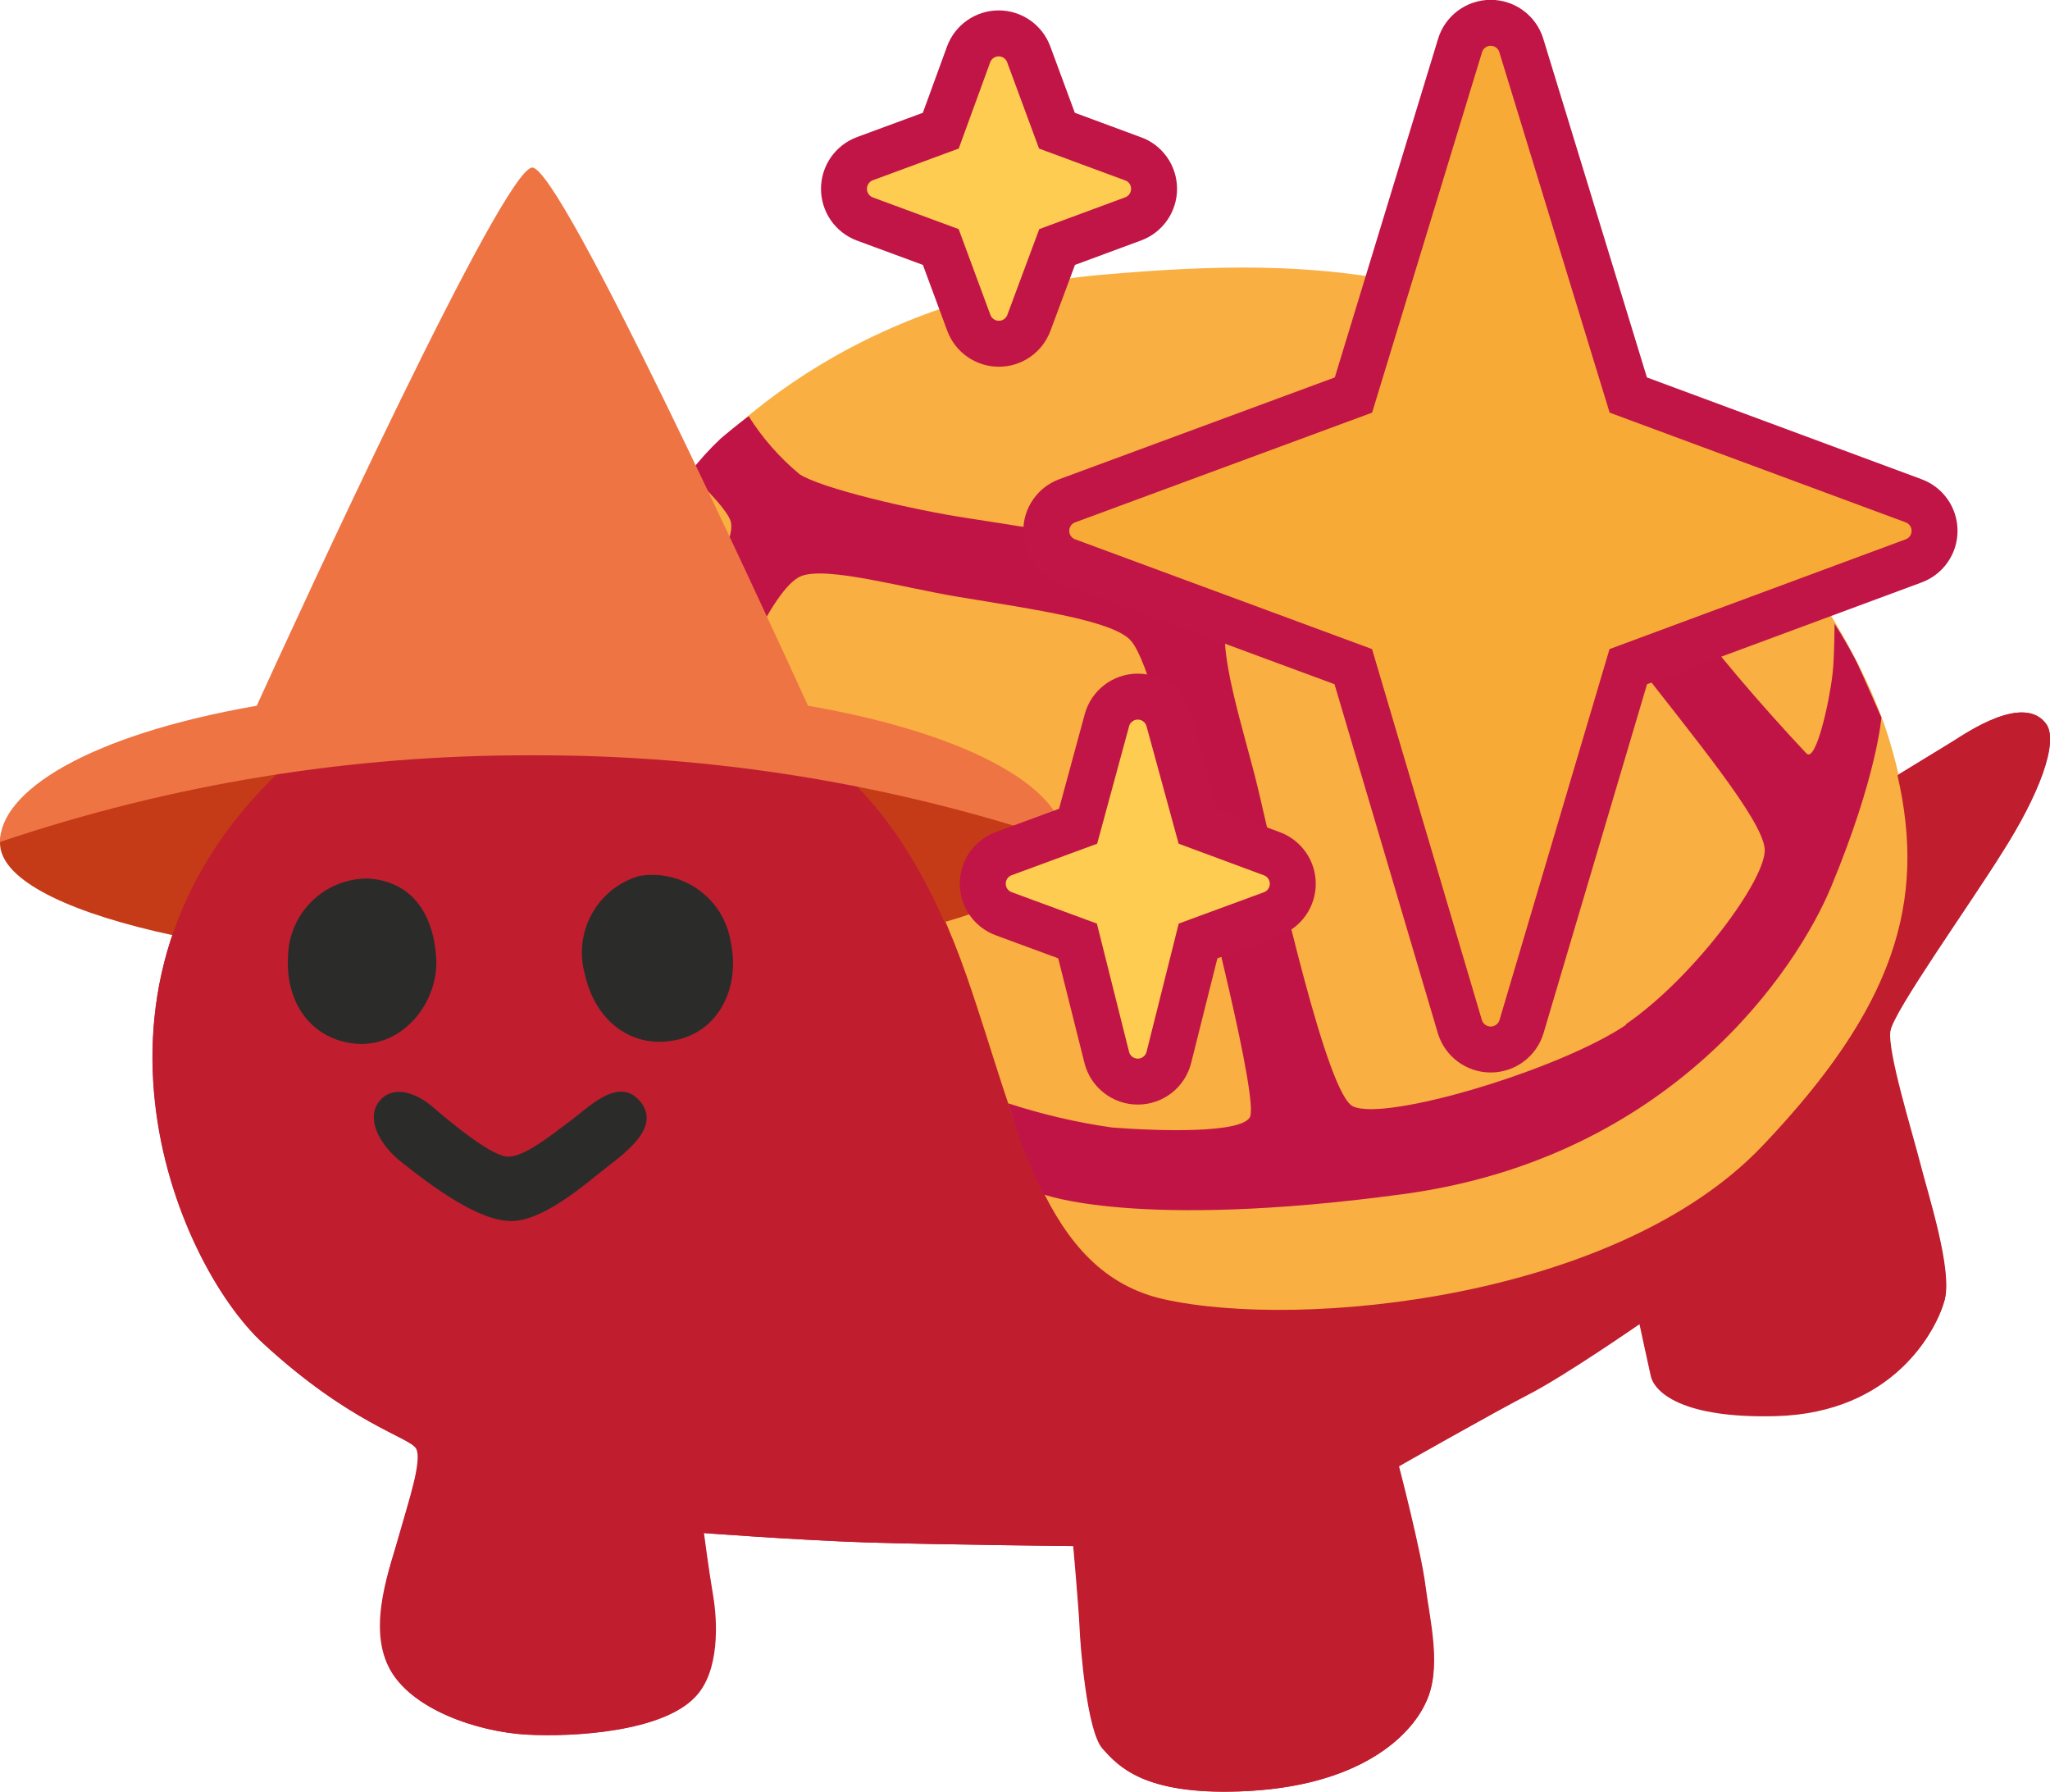
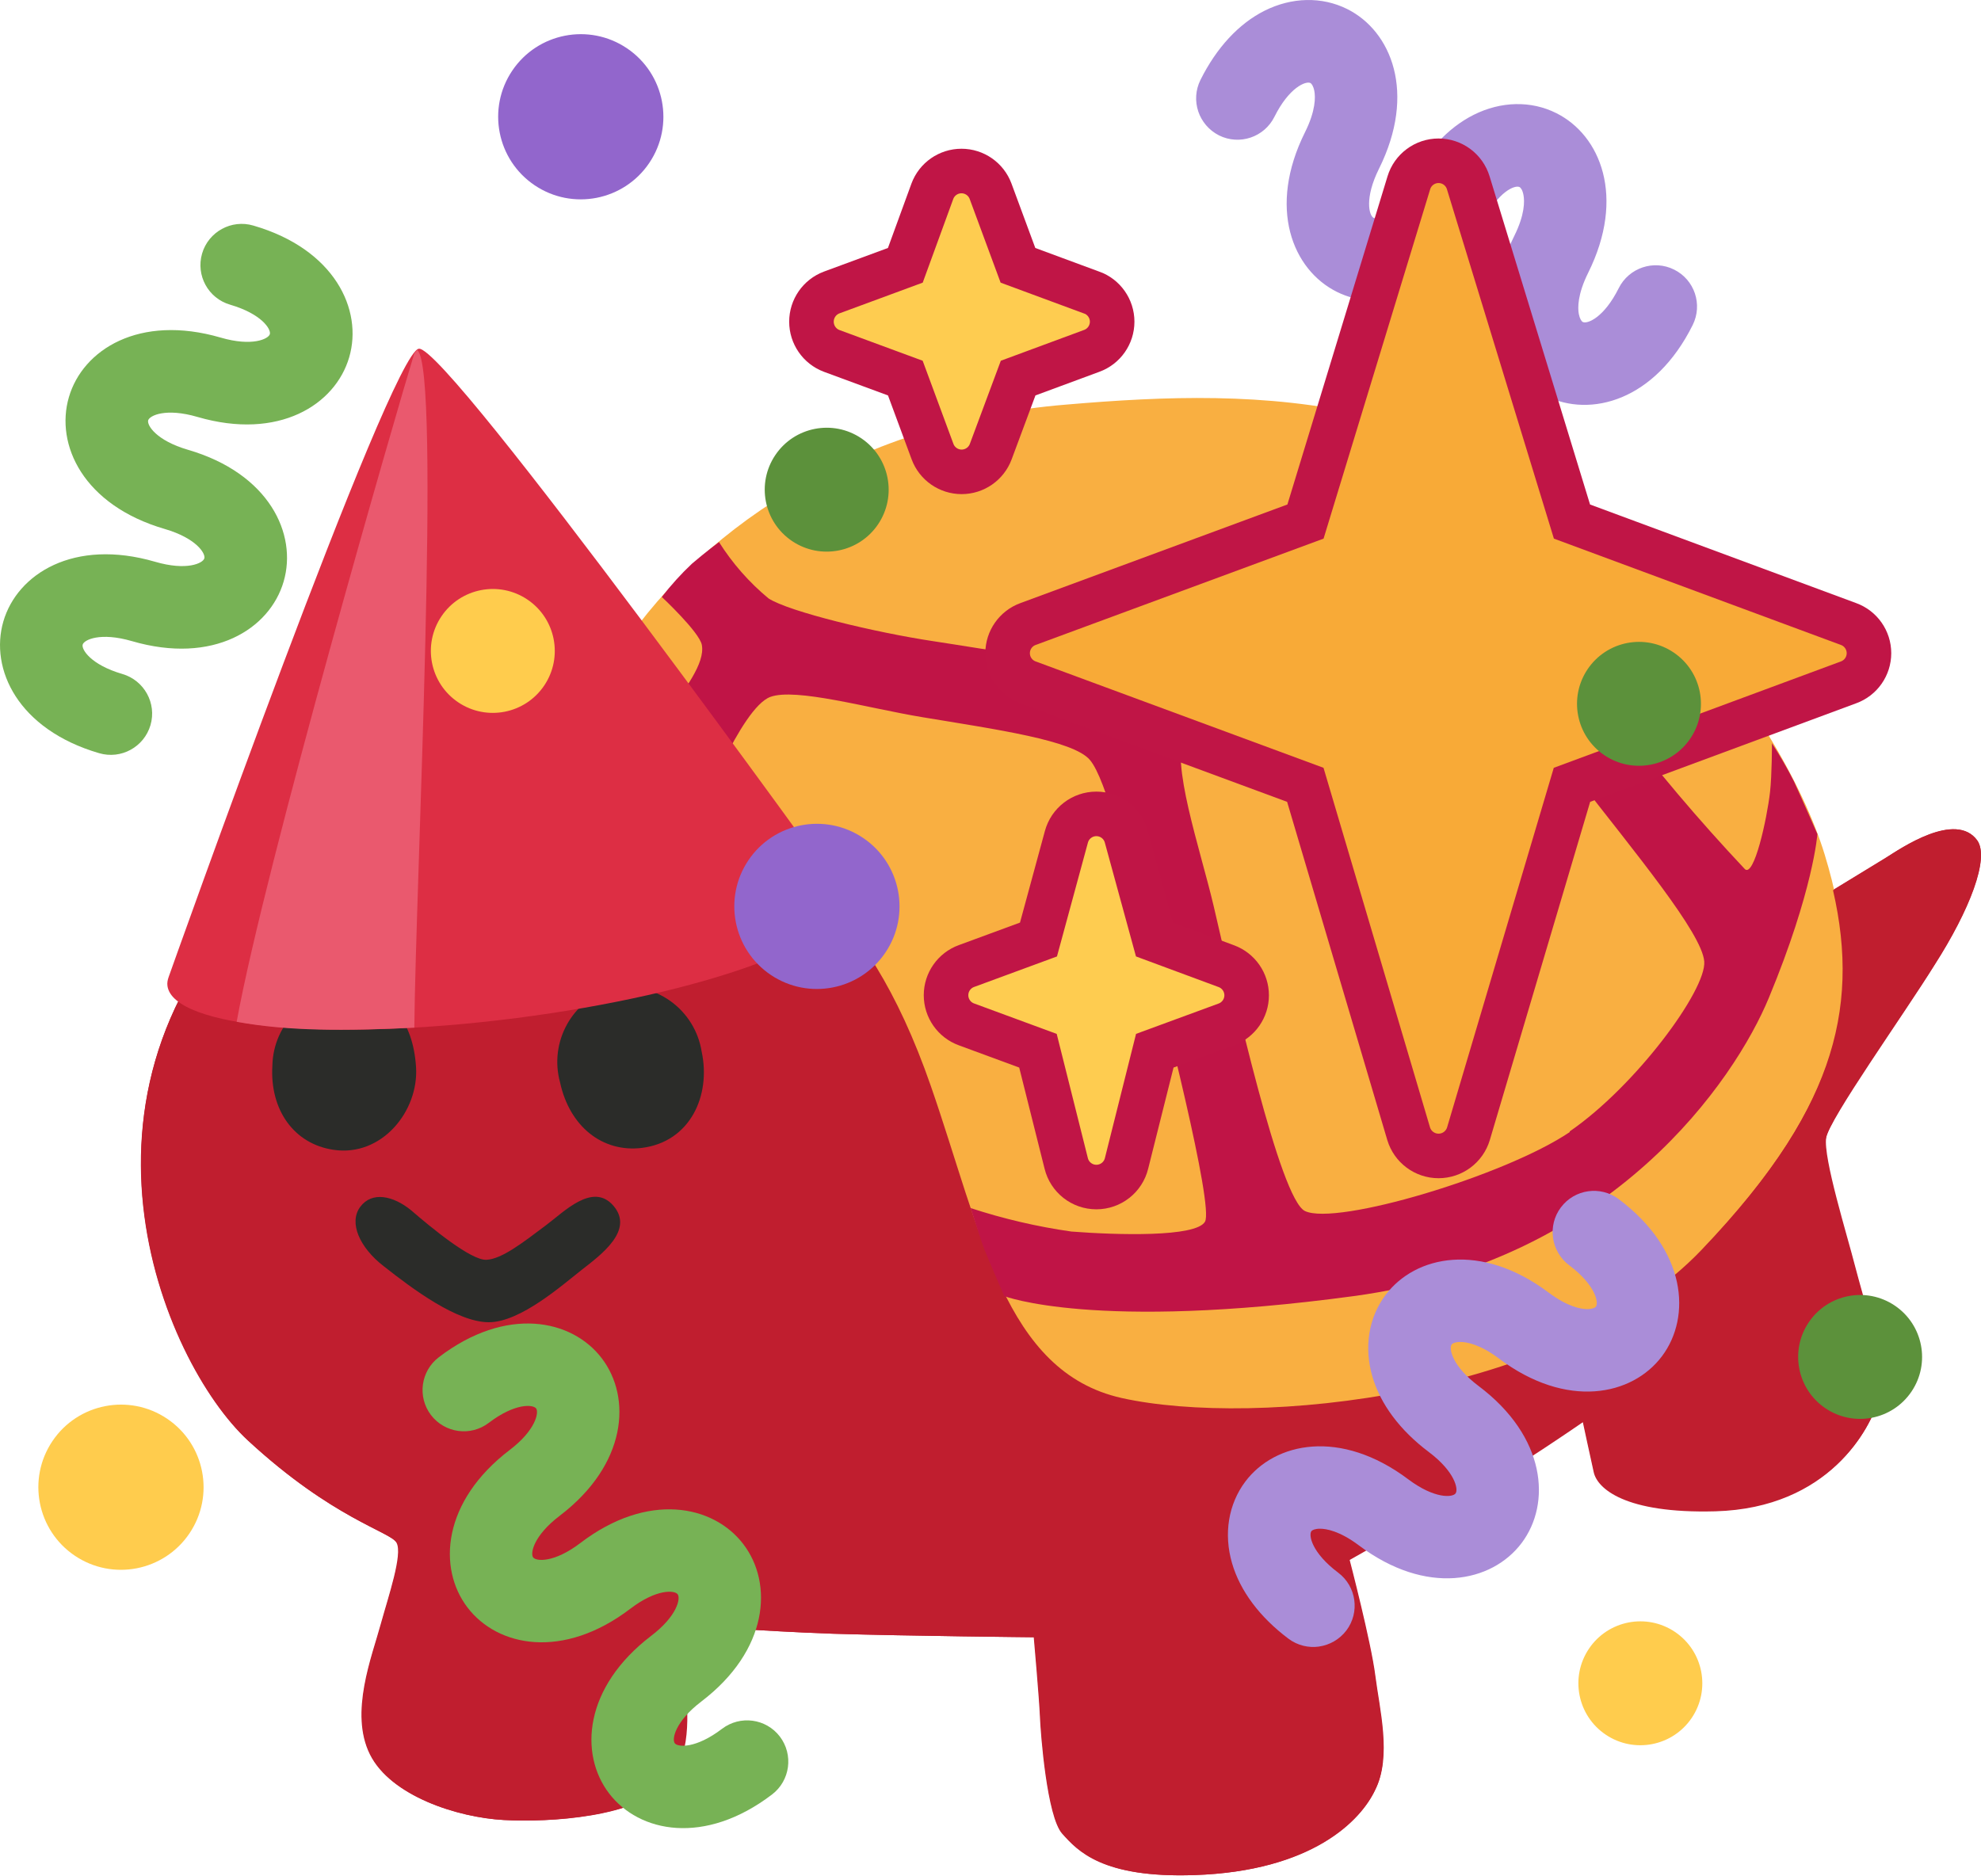
- <svg xmlns="http://www.w3.org/2000/svg" width="39.97mm" height="34.93mm" viewBox="0 0 113.31 99.02">
-   <defs>
-     <style>
+ <svg xmlns="http://www.w3.org/2000/svg" width="39.833mm" height="37.716mm" viewBox="0 0 112.921 106.919" version="1.1" id="svg34">
+   <defs id="defs4">
+     <style id="style2">
      .cls-1 {
        fill: #c01e2f;
      }

      .cls-2 {
        fill: #f9af41;
      }

      .cls-3 {
        fill: #c63b17;
      }

      .cls-4 {
        fill: #c01446;
      }

      .cls-5 {
        fill: #2b2c29;
      }

      .cls-6 {
        fill: #ee7444;
      }

      .cls-7 {
        fill: #f8aa37;
      }

      .cls-7, .cls-8 {
        stroke: #c01546;
        stroke-miterlimit: 10;
        stroke-width: 2.54px;
      }

      .cls-8 {
        fill: #fecc50;
      }
    </style>
  </defs>
-   <g id="Layer_2" data-name="Layer 2">
+   <g id="Layer_2" data-name="Layer 2" transform="translate(-0.3944638,7.90593)">
    <g id="grid">
      <g id="ml_copy" data-name="ml copy">
        <g id="magic">
-           <g>
-             <path class="cls-1" d="M103.61,43.61,107.88,41c.86-.53,4-2.67,5.22-1,.72,1-.46,4-2.43,7.09-1.79,2.85-6,8.73-6.18,9.87s1.21,5.6,1.65,7.33,1.79,5.89,1.35,7.54-2.8,6.2-9.3,6.38c-5.17.14-6.73-1.31-6.93-2.23-.15-.66-.62-2.85-.62-2.85S86.5,75.94,84.54,77s-7.22,4-7.22,4,1.23,4.71,1.47,6.62.95,4.63,0,6.5C78,95.88,75.21,98.78,68.49,99c-5.26.18-6.65-1.4-7.52-2.36s-1.23-5.71-1.27-6.7-.35-4.5-.35-4.5-7.13-.07-11.44-.2c-3.9-.13-9-.52-9-.52s.27,2.06.52,3.54c.22,1.33.37,4.11-1,5.52-1.8,1.91-6.63,2.23-9.3,2.08s-6.44-1.37-7.62-3.74.12-5.59.62-7.44c.45-1.63,1.26-4,.9-4.62s-3.65-1.36-8.49-5.84S2.92,53.78,16.14,42s38.91-.58,40.28.2S103.61,43.61,103.61,43.61Z" />
-             <path class="cls-2" d="M61.19,15.16c-12.34,1-21.36,7.53-25.7,14.41a56.4,56.4,0,0,0-3.85,7,20.62,20.62,0,0,1,8.21,1.86C44.38,40.65,49.63,43,53.45,54c2.89,8.32,4.19,16.3,10.88,17.8,7.58,1.69,25,0,33.07-8.46s9.42-14.64,7-22.54-12.58-21.76-26-25C72.55,14.45,66.8,14.68,61.19,15.16Z" />
-             <ellipse class="cls-3" cx="29.42" cy="46.58" rx="29.42" ry="6.92" />
-             <path class="cls-1" d="M110.67,47.11c2-3.12,3.15-6.08,2.43-7.09-1.23-1.71-4.36.43-5.22,1l-3,1.83c1.61,7-.16,12.83-7.51,20.56-8,8.46-25.49,10.15-33.07,8.46-6.69-1.5-8-9.48-10.88-17.8-3.82-11-9.07-13.38-13.6-15.57a20.62,20.62,0,0,0-8.21-1.86v0C26,36.71,20.44,38.12,16.14,42,2.92,53.78,9.67,69.74,14.52,74.22S22.65,79.4,23,80.06s-.45,3-.9,4.62c-.5,1.85-1.8,5.07-.62,7.44s5,3.6,7.62,3.74,7.5-.17,9.3-2.08c1.34-1.41,1.19-4.19,1-5.52-.25-1.48-.52-3.54-.52-3.54s5.15.39,9,.52c4.31.13,11.44.2,11.44.2s.31,3.5.35,4.5.4,5.73,1.27,6.7,2.26,2.54,7.52,2.36c6.72-.22,9.47-3.12,10.31-4.83.94-1.87.24-4.59,0-6.5s-1.47-6.62-1.47-6.62,5.27-3,7.22-4,6.1-3.87,6.1-3.87.47,2.19.62,2.85c.2.92,1.76,2.37,6.93,2.23,6.5-.18,8.85-4.74,9.3-6.38s-.9-5.8-1.35-7.54-1.85-6.2-1.65-7.33S108.88,50,110.67,47.11Z" />
-             <path class="cls-4" d="M102.65,36.64a24.3,24.3,0,0,0-1.25-2.17s0,1.82-.11,2.78c-.18,1.57-.91,4.86-1.43,4.4a107.71,107.71,0,0,1-7.44-8.8c-1.61-2.17-7.07-7.81-7.27-9.71a19.37,19.37,0,0,1,1-4.17L84,17.86c-.8-.4-2-.84-2-.84s-.51,4.38-1.24,5.23-4.62,2.49-7.73,3.81c-3.74,1.59-7.36,3.61-8.73,3.91-1.19.27-8.11-.93-10.71-1.32-3.27-.49-8.23-1.68-9.39-2.44A13.57,13.57,0,0,1,41.38,23s-.77.57-1.54,1.23a15.92,15.92,0,0,0-1.72,1.9s2.14,2,2.28,2.73c.2,1.06-1,2.56-2,4-.6.85-2.26,4.4-2.26,4.4a6.4,6.4,0,0,1,1.93.48c1.11.46,2.15.94,2.15.94s2.39-6.22,4.08-6.85c1.44-.54,5.62.65,8.65,1.15,4.28.71,8.62,1.32,9.57,2.44s2.06,5.85,3.08,9.82c1.12,4.34,4,15.62,3.48,16.51s-5,.76-7.61.56a33.69,33.69,0,0,1-5.75-1.34s.59,1.85.78,2.34c.28.71,1.14,2.68,1.14,2.68s5.12,2,19.92,0,21.75-12.38,23.66-17c2.54-6.12,2.77-9.34,2.77-9.34S103.05,37.5,102.65,36.64Zm-12.78,20C86.2,59.12,76.58,62,74.78,61.14c-1.43-.69-4-12.22-5.2-17.37-.77-3.29-2.51-8.27-1.65-9.87.58-1.09,4.14-2.83,6.77-4.19s6.08-3,7.15-2.94c1.51.12,5,5.24,8.39,9.61s7.17,8.91,7.3,10.53S93.65,54,89.87,56.6Z" />
-             <path class="cls-5" d="M40.39,52.05c.54,2.49-.64,5.14-3.4,5.49-2.26.28-4.13-1.23-4.67-3.73a4.41,4.41,0,0,1,3-5.4A4.39,4.39,0,0,1,40.39,52.05Z" />
-             <path class="cls-5" d="M24.11,52.93c.16,2.51-1.95,5.13-4.7,4.72-2.26-.33-3.64-2.28-3.49-4.79a4.39,4.39,0,0,1,4.41-4.31C22.61,48.68,23.94,50.3,24.11,52.93Z" />
-             <path class="cls-5" d="M31.53,61.94c1-.74,2.66-2.48,3.84-1.09s-.71,2.78-1.8,3.63-3.5,3-5.31,3-4.34-1.89-6-3.2c-1.37-1.06-2-2.48-1.33-3.38s1.88-.63,2.89.19c1.16,1,3.42,2.87,4.3,2.83S30.2,62.94,31.53,61.94Z" />
-             <path class="cls-6" d="M44.66,39C42.25,33.72,31,9.26,29.42,9.26S16.6,33.72,14.19,39C4.74,40.65,0,43.77,0,46.53a90.92,90.92,0,0,1,29.42-4.79,90.94,90.94,0,0,1,29.43,4.79C58.85,43.77,54.11,40.65,44.66,39Z" />
-             <path class="cls-7" d="M105.76,27.67,90,21.83,84.09,2.52a1.77,1.77,0,0,0-3.39,0L74.81,21.83,59,27.67A1.77,1.77,0,0,0,59,31L74.8,36.84l5.89,19.89a1.78,1.78,0,0,0,3.41,0L90,36.84,105.76,31a1.77,1.77,0,0,0,0-3.33Z" />
-             <path class="cls-8" d="M70.3,47.18l-4.1-1.52-1.6-5.85a1.77,1.77,0,0,0-3.42,0l-1.59,5.85-4.1,1.51a1.77,1.77,0,0,0,0,3.33L59.56,52l1.61,6.42a1.77,1.77,0,0,0,3.44,0L66.22,52,70.3,50.5a1.77,1.77,0,0,0,0-3.32ZM62.61,8.77,58.42,7.22,56.86,3a1.77,1.77,0,0,0-3.32,0L52,7.22l-4.2,1.55a1.78,1.78,0,0,0,0,3.33L52,13.65l1.55,4.19a1.77,1.77,0,0,0,3.32,0l1.56-4.19,4.19-1.55a1.77,1.77,0,0,0,0-3.33Z" />
+           <g id="g28">
+             <path class="cls-1" d="M 103.61,43.61 107.88,41 c 0.86,-0.53 4,-2.67 5.22,-1 0.72,1 -0.46,4 -2.43,7.09 -1.79,2.85 -6,8.73 -6.18,9.87 -0.18,1.14 1.21,5.6 1.65,7.33 0.44,1.73 1.79,5.89 1.35,7.54 -0.44,1.65 -2.8,6.2 -9.3,6.38 -5.17,0.14 -6.73,-1.31 -6.93,-2.23 -0.15,-0.66 -0.62,-2.85 -0.62,-2.85 0,0 -4.14,2.81 -6.1,3.87 -1.96,1.06 -7.22,4 -7.22,4 0,0 1.23,4.71 1.47,6.62 0.24,1.91 0.95,4.63 0,6.5 -0.79,1.76 -3.58,4.66 -10.3,4.88 -5.26,0.18 -6.65,-1.4 -7.52,-2.36 -0.87,-0.96 -1.23,-5.71 -1.27,-6.7 -0.04,-0.99 -0.35,-4.5 -0.35,-4.5 0,0 -7.13,-0.07 -11.44,-0.2 -3.9,-0.13 -9,-0.52 -9,-0.52 0,0 0.27,2.06 0.52,3.54 0.22,1.33 0.37,4.11 -1,5.52 -1.8,1.91 -6.63,2.23 -9.3,2.08 -2.67,-0.15 -6.44,-1.37 -7.62,-3.74 -1.18,-2.37 0.12,-5.59 0.62,-7.44 0.45,-1.63 1.26,-4 0.9,-4.62 C 22.67,79.44 19.38,78.7 14.54,74.22 9.7,69.74 2.92,53.78 16.14,42 c 13.22,-11.78 38.91,-0.58 40.28,0.2 1.37,0.78 47.19,1.41 47.19,1.41 z" id="path6" />
+             <path class="cls-2" d="m 61.19,15.16 c -12.34,1 -21.36,7.53 -25.7,14.41 a 56.4,56.4 0 0 0 -3.85,7 20.62,20.62 0 0 1 8.21,1.86 c 4.53,2.22 9.78,4.57 13.6,15.57 2.89,8.32 4.19,16.3 10.88,17.8 7.58,1.69 25,0 33.07,-8.46 8.07,-8.46 9.42,-14.64 7,-22.54 -2.42,-7.9 -12.58,-21.76 -26,-25 -5.85,-1.35 -11.6,-1.12 -17.21,-0.64 z" id="path8" />
+             <ellipse class="cls-3" cx="29.42" cy="46.58" rx="29.42" ry="6.92" id="ellipse10" style="display:none" />
+             <path class="cls-1" d="m 110.67,47.11 c 2,-3.12 3.15,-6.08 2.43,-7.09 -1.23,-1.71 -4.36,0.43 -5.22,1 l -3,1.83 c 1.61,7 -0.16,12.83 -7.51,20.56 -8,8.46 -25.49,10.15 -33.07,8.46 -6.69,-1.5 -8,-9.48 -10.88,-17.8 -3.82,-11 -9.07,-13.38 -13.6,-15.57 a 20.62,20.62 0 0 0 -8.21,-1.86 v 0 C 26,36.71 20.44,38.12 16.14,42 2.92,53.78 9.67,69.74 14.52,74.22 c 4.85,4.48 8.13,5.18 8.48,5.84 0.35,0.66 -0.45,3 -0.9,4.62 -0.5,1.85 -1.8,5.07 -0.62,7.44 1.18,2.37 5,3.6 7.62,3.74 2.62,0.14 7.5,-0.17 9.3,-2.08 1.34,-1.41 1.19,-4.19 1,-5.52 -0.25,-1.48 -0.52,-3.54 -0.52,-3.54 0,0 5.15,0.39 9,0.52 4.31,0.13 11.44,0.2 11.44,0.2 0,0 0.31,3.5 0.35,4.5 0.04,1 0.4,5.73 1.27,6.7 0.87,0.97 2.26,2.54 7.52,2.36 6.72,-0.22 9.47,-3.12 10.31,-4.83 0.94,-1.87 0.24,-4.59 0,-6.5 -0.24,-1.91 -1.47,-6.62 -1.47,-6.62 0,0 5.27,-3 7.22,-4 1.95,-1 6.1,-3.87 6.1,-3.87 0,0 0.47,2.19 0.62,2.85 0.2,0.92 1.76,2.37 6.93,2.23 6.5,-0.18 8.85,-4.74 9.3,-6.38 0.45,-1.64 -0.9,-5.8 -1.35,-7.54 -0.45,-1.74 -1.85,-6.2 -1.65,-7.33 0.2,-1.13 4.41,-7.01 6.2,-9.9 z" id="path12" />
+             <path class="cls-4" d="m 102.65,36.64 a 24.3,24.3 0 0 0 -1.25,-2.17 c 0,0 0,1.82 -0.11,2.78 -0.18,1.57 -0.91,4.86 -1.43,4.4 a 107.71,107.71 0 0 1 -7.44,-8.8 c -1.61,-2.17 -7.07,-7.81 -7.27,-9.71 a 19.37,19.37 0 0 1 1,-4.17 L 84,17.86 c -0.8,-0.4 -2,-0.84 -2,-0.84 0,0 -0.51,4.38 -1.24,5.23 -0.73,0.85 -4.62,2.49 -7.73,3.81 -3.74,1.59 -7.36,3.61 -8.73,3.91 -1.19,0.27 -8.11,-0.93 -10.71,-1.32 -3.27,-0.49 -8.23,-1.68 -9.39,-2.44 A 13.57,13.57 0 0 1 41.38,23 c 0,0 -0.77,0.57 -1.54,1.23 a 15.92,15.92 0 0 0 -1.72,1.9 c 0,0 2.14,2 2.28,2.73 0.2,1.06 -1,2.56 -2,4 -0.6,0.85 -2.26,4.4 -2.26,4.4 a 6.4,6.4 0 0 1 1.93,0.48 c 1.11,0.46 2.15,0.94 2.15,0.94 0,0 2.39,-6.22 4.08,-6.85 1.44,-0.54 5.62,0.65 8.65,1.15 4.28,0.71 8.62,1.32 9.57,2.44 0.95,1.12 2.06,5.85 3.08,9.82 1.12,4.34 4,15.62 3.48,16.51 -0.52,0.89 -5,0.76 -7.61,0.56 a 33.69,33.69 0 0 1 -5.75,-1.34 c 0,0 0.59,1.85 0.78,2.34 0.28,0.71 1.14,2.68 1.14,2.68 0,0 5.12,2 19.92,0 14.8,-2 21.75,-12.38 23.66,-17 2.54,-6.12 2.77,-9.34 2.77,-9.34 0,0 -0.94,-2.15 -1.34,-3.01 z m -12.78,20 c -3.67,2.48 -13.29,5.36 -15.09,4.5 -1.43,-0.69 -4,-12.22 -5.2,-17.37 -0.77,-3.29 -2.51,-8.27 -1.65,-9.87 0.58,-1.09 4.14,-2.83 6.77,-4.19 2.63,-1.36 6.08,-3 7.15,-2.94 1.51,0.12 5,5.24 8.39,9.61 3.39,4.37 7.17,8.91 7.3,10.53 0.13,1.62 -3.89,7.09 -7.67,9.69 z" id="path14" />
+             <path class="cls-5" d="m 40.39,52.05 c 0.54,2.49 -0.64,5.14 -3.4,5.49 -2.26,0.28 -4.13,-1.23 -4.67,-3.73 a 4.41,4.41 0 0 1 3,-5.4 4.39,4.39 0 0 1 5.07,3.64 z" id="path16" />
+             <path class="cls-5" d="m 24.11,52.93 c 0.16,2.51 -1.95,5.13 -4.7,4.72 -2.26,-0.33 -3.64,-2.28 -3.49,-4.79 a 4.39,4.39 0 0 1 4.41,-4.31 c 2.28,0.13 3.61,1.75 3.78,4.38 z" id="path18" />
+             <path class="cls-5" d="m 31.53,61.94 c 1,-0.74 2.66,-2.48 3.84,-1.09 1.18,1.39 -0.71,2.78 -1.8,3.63 -1.09,0.85 -3.5,3 -5.31,3 -1.81,0 -4.34,-1.89 -6,-3.2 -1.37,-1.06 -2,-2.48 -1.33,-3.38 0.67,-0.9 1.88,-0.63 2.89,0.19 1.16,1 3.42,2.87 4.3,2.83 0.88,-0.04 2.08,-0.98 3.41,-1.98 z" id="path20" />
+             <path class="cls-6" d="M 44.66,39 C 42.25,33.72 31,9.26 29.42,9.26 27.84,9.26 16.6,33.72 14.19,39 4.74,40.65 0,43.77 0,46.53 a 90.92,90.92 0 0 1 29.42,-4.79 90.94,90.94 0 0 1 29.43,4.79 c 0,-2.76 -4.74,-5.88 -14.19,-7.53 z" id="path22" style="display:none" />
+             <path fill="#aa8dd8" d="m 68.698,-1.553 c -0.191,-0.57 -0.164,-1.213 0.125,-1.796 0.916,-1.838 2.18,-3.205 3.65,-3.944 1.557,-0.782 3.272,-0.816 4.711,-0.1 2.525,1.258 3.965,4.79 1.813,9.113 -0.835,1.682 -0.561,2.67 -0.303,2.795 0.256,0.13 1.211,-0.247 2.049,-1.928 0.916,-1.838 2.18,-3.205 3.65,-3.944 1.557,-0.782 3.273,-0.82 4.711,-0.1 2.527,1.258 3.965,4.79 1.817,9.11 -0.609,1.226 -0.595,1.996 -0.531,2.344 0.055,0.279 0.156,0.419 0.228,0.456 0.255,0.125 1.207,-0.244 2.047,-1.929 0.581,-1.163 1.995,-1.64 3.158,-1.059 1.164,0.579 1.639,1.989 1.059,3.158 -2.147,4.319 -5.833,5.306 -8.363,4.047 C 85.993,13.409 84.556,9.877 86.707,5.554 87.318,4.329 87.301,3.562 87.236,3.214 87.184,2.934 87.083,2.794 87.01,2.759 86.754,2.63 85.801,3.002 84.961,4.688 82.812,9.006 79.128,9.994 76.599,8.734 74.072,7.476 72.632,3.943 74.786,-0.374 75.395,-1.599 75.379,-2.371 75.314,-2.719 c -0.053,-0.278 -0.154,-0.418 -0.226,-0.455 -0.257,-0.125 -1.211,0.247 -2.049,1.928 -0.579,1.164 -1.995,1.64 -3.158,1.059 -0.583,-0.296 -0.991,-0.796 -1.184,-1.367 z" id="path9586" style="stroke-width:2.354" />
+             <path class="cls-7" d="M 105.76,27.67 90,21.83 84.09,2.52 a 1.77,1.77 0 0 0 -3.39,0 L 74.81,21.83 59,27.67 A 1.77,1.77 0 0 0 59,31 l 15.8,5.84 5.89,19.89 a 1.78,1.78 0 0 0 3.41,0 L 90,36.84 105.76,31 a 1.77,1.77 0 0 0 0,-3.33 z" id="path24" />
+             <path class="cls-8" d="m 70.3,47.18 -4.1,-1.52 -1.6,-5.85 a 1.77,1.77 0 0 0 -3.42,0 l -1.59,5.85 -4.1,1.51 a 1.77,1.77 0 0 0 0,3.33 l 4.07,1.5 1.61,6.42 a 1.77,1.77 0 0 0 3.44,0 L 66.22,52 70.3,50.5 a 1.77,1.77 0 0 0 0,-3.32 z M 62.61,8.77 58.42,7.22 56.86,3 A 1.77,1.77 0 0 0 53.54,3 L 52,7.22 47.8,8.77 a 1.78,1.78 0 0 0 0,3.33 l 4.2,1.55 1.55,4.19 a 1.77,1.77 0 0 0 3.32,0 l 1.56,-4.19 4.19,-1.55 a 1.77,1.77 0 0 0 0,-3.33 z" id="path26" />
          </g>
        </g>
      </g>
    </g>
  </g>
+   <g id="g8739" transform="matrix(1.225277,-0.3791285,0.4186136,1.835996,-31.41323,-9.774043)">
+     <path fill="#dd2e44" d="m 50.008,43.573 c 0.011,-0.09 -0.023,-0.185 -0.081,-0.281 0,0 -11.66,-19.349 -12.932,-19.5 -1.272,-0.149 -17.096,15.976 -17.096,15.976 -0.079,0.08 -0.134,0.163 -0.144,0.255 -0.149,1.263 6.504,3.08 14.857,4.061 8.355,0.981 15.247,0.753 15.396,-0.51 z" id="path5268" style="stroke-width:1.394" />
+     <path fill="#ea596e" d="m 36.91,23.816 c -0.045,0.012 -0.1,0.037 -0.163,0.075 -1.276,1.439 -11.566,13.519 -14.339,17.79 2.169,0.745 4.658,1.247 7.662,1.764 1.415,-3.989 7.721,-18.905 6.84,-19.629 z" id="path5270" style="stroke-width:1.394" />
+   </g>
+   <g id="g9662" transform="matrix(-0.8293249,-0.5586846,0.5586846,-0.8293249,69.64318,117.063)">
+     <path fill="#77b255" d="m 59.187,7.979 c -1.546,4.573 -5.065,6.046 -7.739,5.137 -2.672,-0.907 -4.575,-4.216 -3.027,-8.785 0.606,-1.783 0.199,-2.722 -0.07,-2.817 -0.276,-0.092 -1.172,0.41 -1.775,2.189 -1.546,4.57 -5.067,6.041 -7.742,5.132 -2.677,-0.905 -4.573,-4.215 -3.023,-8.785 0.603,-1.782 0.195,-2.724 -0.078,-2.814 -0.269,-0.09 -1.167,0.407 -1.772,2.188 -0.416,1.228 -1.752,1.893 -2.982,1.476 -1.232,-0.422 -1.891,-1.756 -1.474,-2.989 1.547,-4.567 5.064,-6.044 7.744,-5.136 2.672,0.907 4.57,4.215 3.024,8.789 -0.606,1.783 -0.199,2.722 0.074,2.811 0.27,0.094 1.168,-0.404 1.771,-2.183 1.549,-4.574 5.065,-6.046 7.744,-5.136 2.672,0.904 4.569,4.212 3.022,8.787 -0.605,1.778 -0.192,2.72 0.074,2.811 0.274,0.091 1.169,-0.406 1.776,-2.186 0.415,-1.234 1.751,-1.891 2.982,-1.476 1.23,0.418 1.891,1.756 1.47,2.986 z" id="path9165" style="stroke-width:2.355" />
+     <circle fill="#5c913b" cx="23.261" cy="77.098" r="3.532" id="circle9167" style="stroke-width:2.355" />
+     <circle fill="#9266cc" cx="55.674" cy="41.337" r="4.709" id="circle9169" style="stroke-width:2.355" />
+     <circle fill="#9266cc" cx="91.992" cy="71.156" r="4.709" id="circle9171" style="stroke-width:2.355" />
+     <circle fill="#5c913b" cx="-7.999" cy="53.257" r="3.532" id="circle9173" style="stroke-width:2.355" />
+     <circle fill="#5c913b" cx="68.486" cy="61.354" r="3.532" id="circle9175" style="stroke-width:2.355" />
+     <circle fill="#ffcc4d" cx="70.074" cy="-8.294" r="4.709" id="circle9177" style="stroke-width:2.355" />
+     <circle fill="#ffcc4d" cx="79.134" cy="43.095" r="3.532" id="circle9179" style="stroke-width:2.355" />
+     <circle fill="#ffcc4d" cx="-8.005" cy="30.825" r="3.532" id="circle9181" style="stroke-width:2.355" />
+     <path fill="#77b255" d="m 104.006,55.583 c -4.597,1.472 -7.872,-0.486 -8.728,-3.178 -0.856,-2.689 0.676,-6.184 5.272,-7.651 1.794,-0.571 2.308,-1.456 2.225,-1.729 -0.09,-0.277 -1.026,-0.7 -2.815,-0.129 -4.595,1.469 -7.87,-0.491 -8.726,-3.182 -0.861,-2.691 0.676,-6.182 5.274,-7.649 1.792,-0.573 2.308,-1.461 2.218,-1.733 -0.087,-0.27 -1.021,-0.697 -2.813,-0.126 -1.235,0.394 -2.564,-0.286 -2.958,-1.523 -0.392,-1.242 0.291,-2.564 1.53,-2.96 4.593,-1.467 7.869,0.486 8.731,3.182 0.856,2.689 -0.679,6.18 -5.276,7.651 -1.794,0.571 -2.308,1.456 -2.218,1.728 0.085,0.273 1.018,0.7 2.808,0.129 4.6,-1.469 7.872,0.486 8.731,3.182 0.859,2.687 -0.677,6.177 -5.276,7.649 -1.79,0.569 -2.303,1.46 -2.218,1.728 0.09,0.275 1.021,0.7 2.813,0.131 1.24,-0.399 2.561,0.286 2.958,1.523 0.394,1.237 -0.291,2.564 -1.53,2.956 z" id="path9584" style="stroke-width:2.355" />
+     <path fill="#aa8dd8" d="m 8.355,22.328 c 0.447,-0.402 1.047,-0.634 1.697,-0.602 2.051,0.106 3.809,0.72 5.073,1.774 1.339,1.116 2.053,2.674 1.972,4.28 -0.146,2.817 -2.811,5.547 -7.633,5.299 -1.875,-0.095 -2.672,0.551 -2.684,0.837 -0.017,0.286 0.71,1.012 2.586,1.109 2.051,0.106 3.809,0.72 5.073,1.774 1.339,1.116 2.058,2.674 1.972,4.28 -0.146,2.819 -2.811,5.547 -7.628,5.301 -1.367,-0.069 -2.068,0.251 -2.361,0.449 -0.234,0.162 -0.322,0.311 -0.327,0.391 -0.012,0.284 0.705,1.01 2.586,1.107 1.299,0.069 2.299,1.175 2.231,2.473 -0.066,1.298 -1.17,2.297 -2.473,2.231 -4.818,-0.246 -7.193,-3.232 -7.047,-6.054 0.146,-2.819 2.811,-5.547 7.633,-5.299 1.367,0.072 2.064,-0.25 2.357,-0.448 0.236,-0.16 0.325,-0.308 0.327,-0.389 0.017,-0.286 -0.705,-1.012 -2.586,-1.109 -4.818,-0.248 -7.193,-3.232 -7.047,-6.054 0.146,-2.819 2.811,-5.549 7.629,-5.296 1.367,0.069 2.068,-0.253 2.361,-0.451 0.234,-0.159 0.322,-0.308 0.327,-0.389 0.012,-0.286 -0.71,-1.012 -2.586,-1.109 -1.298,-0.066 -2.299,-1.175 -2.231,-2.473 0.039,-0.653 0.334,-1.226 0.781,-1.631 z" id="path12881" style="stroke-width:2.355" />
+   </g>
</svg>
